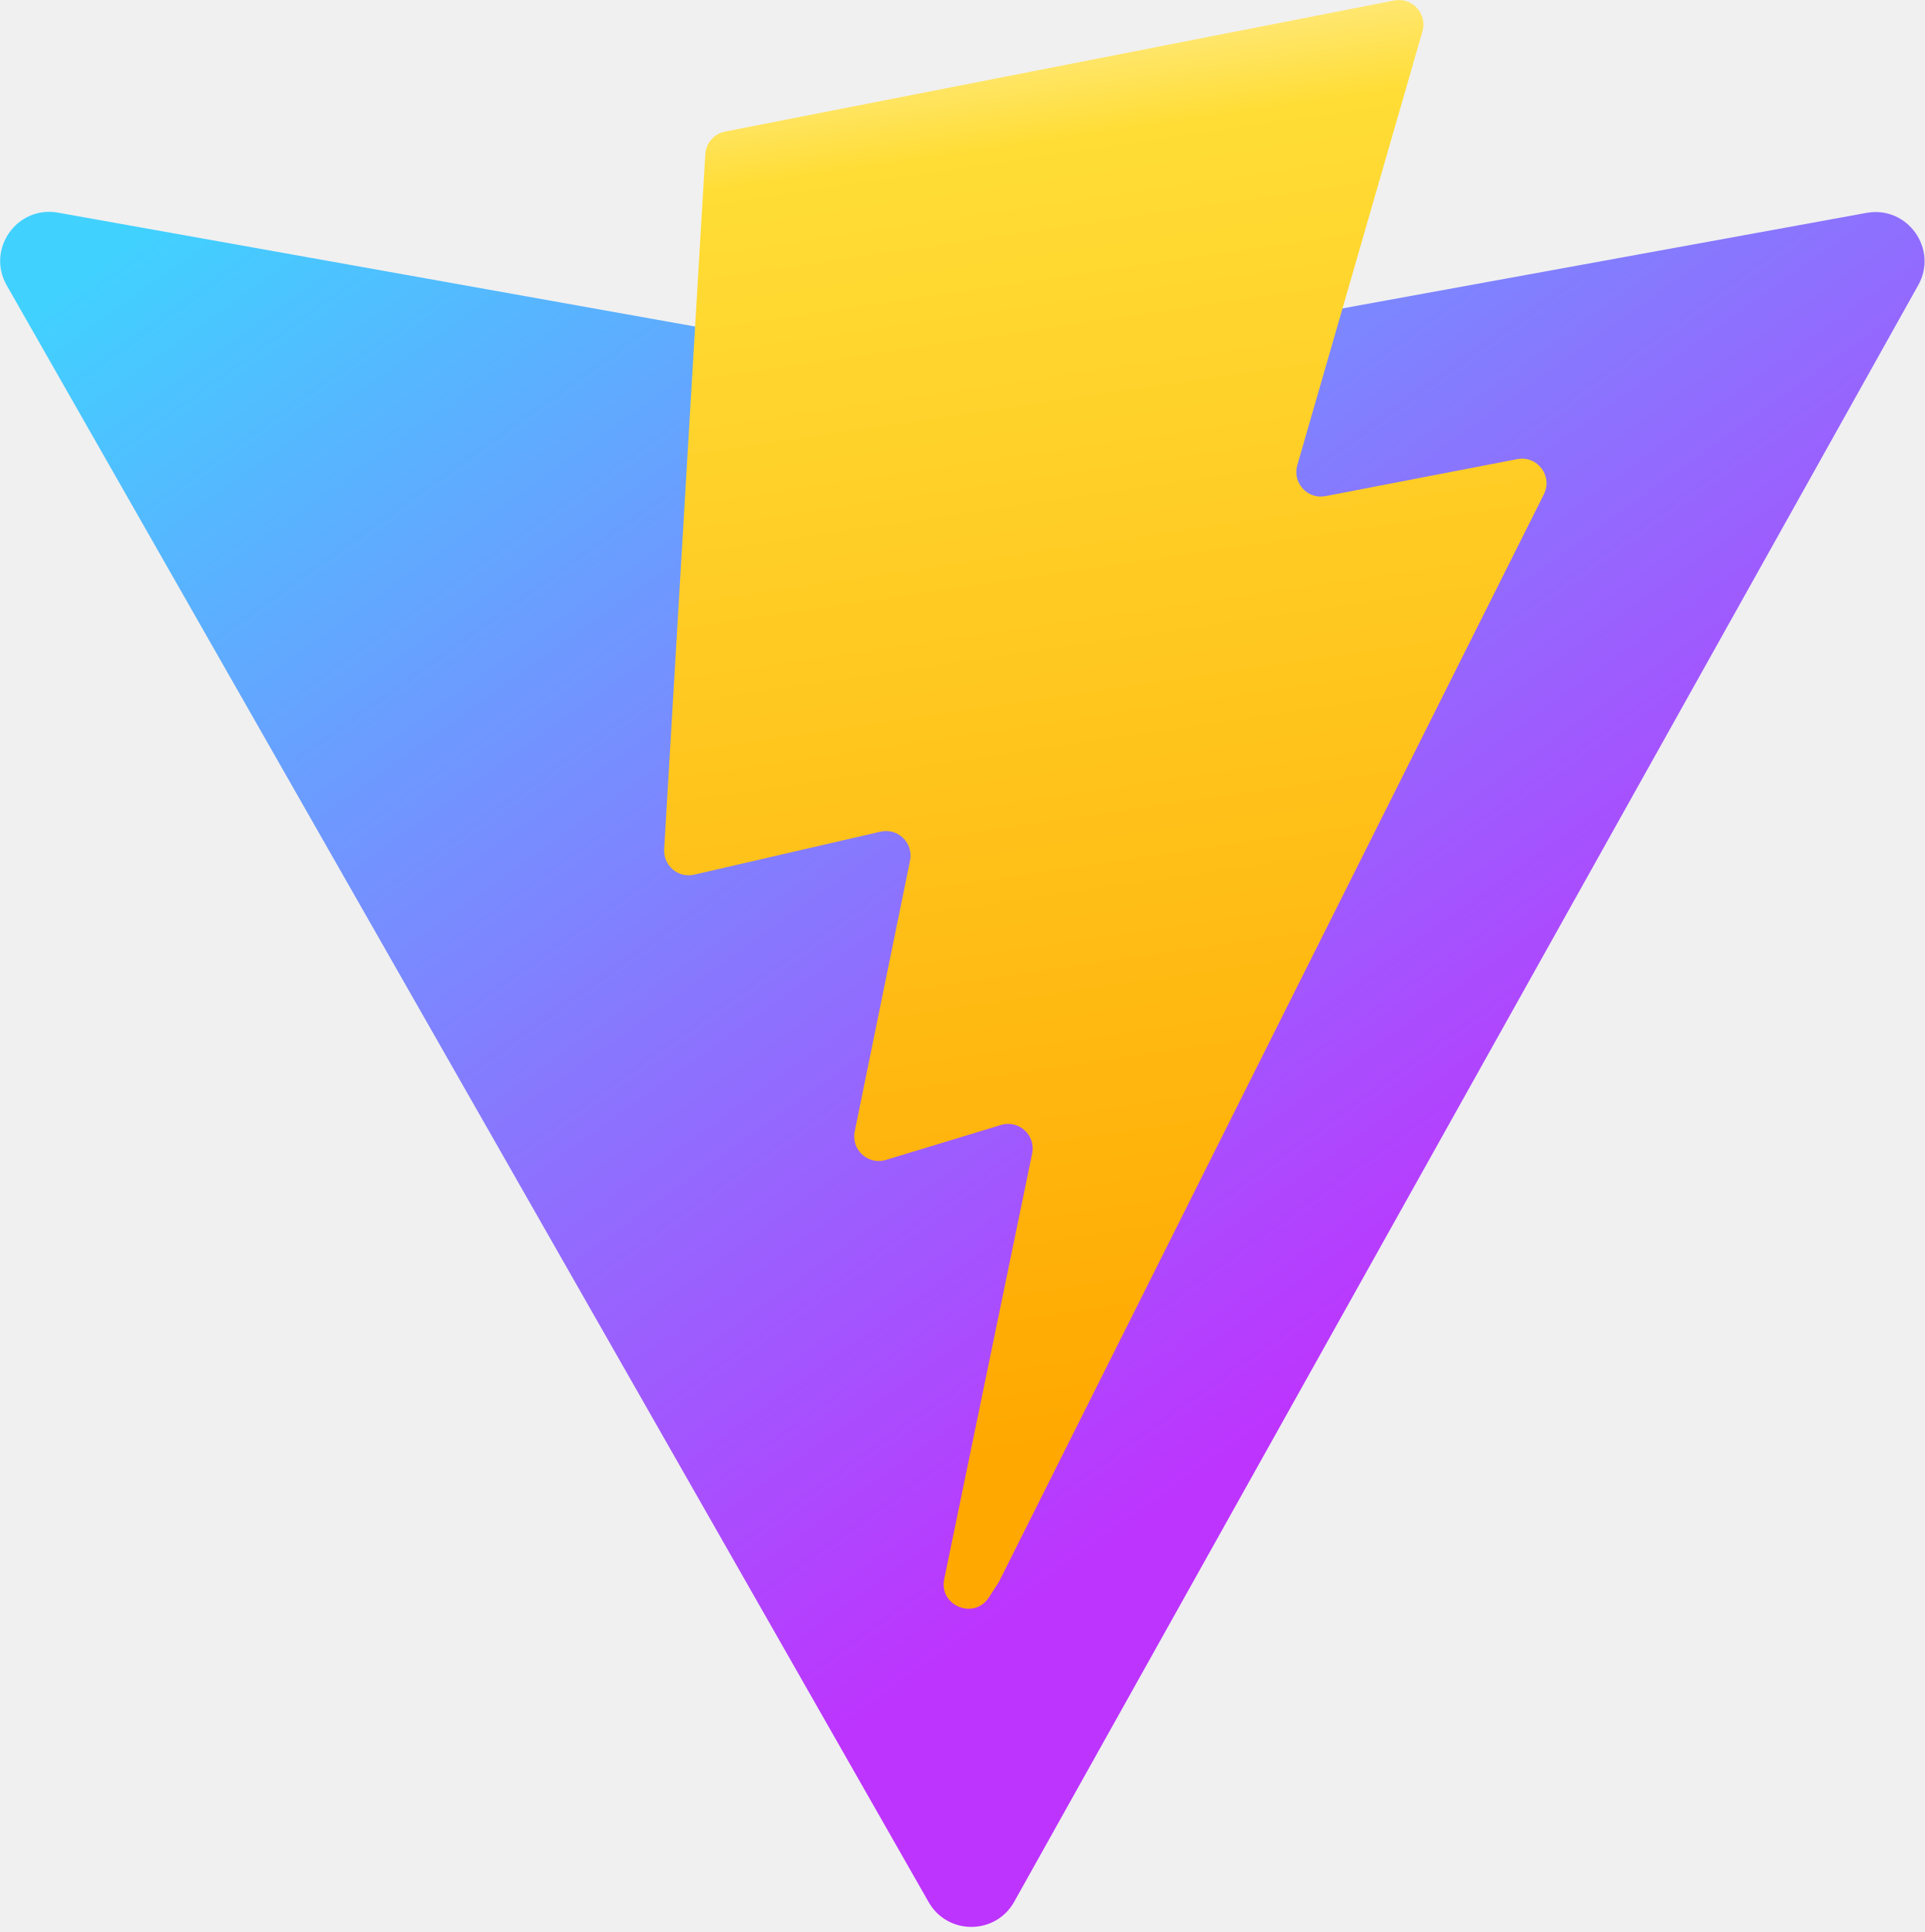
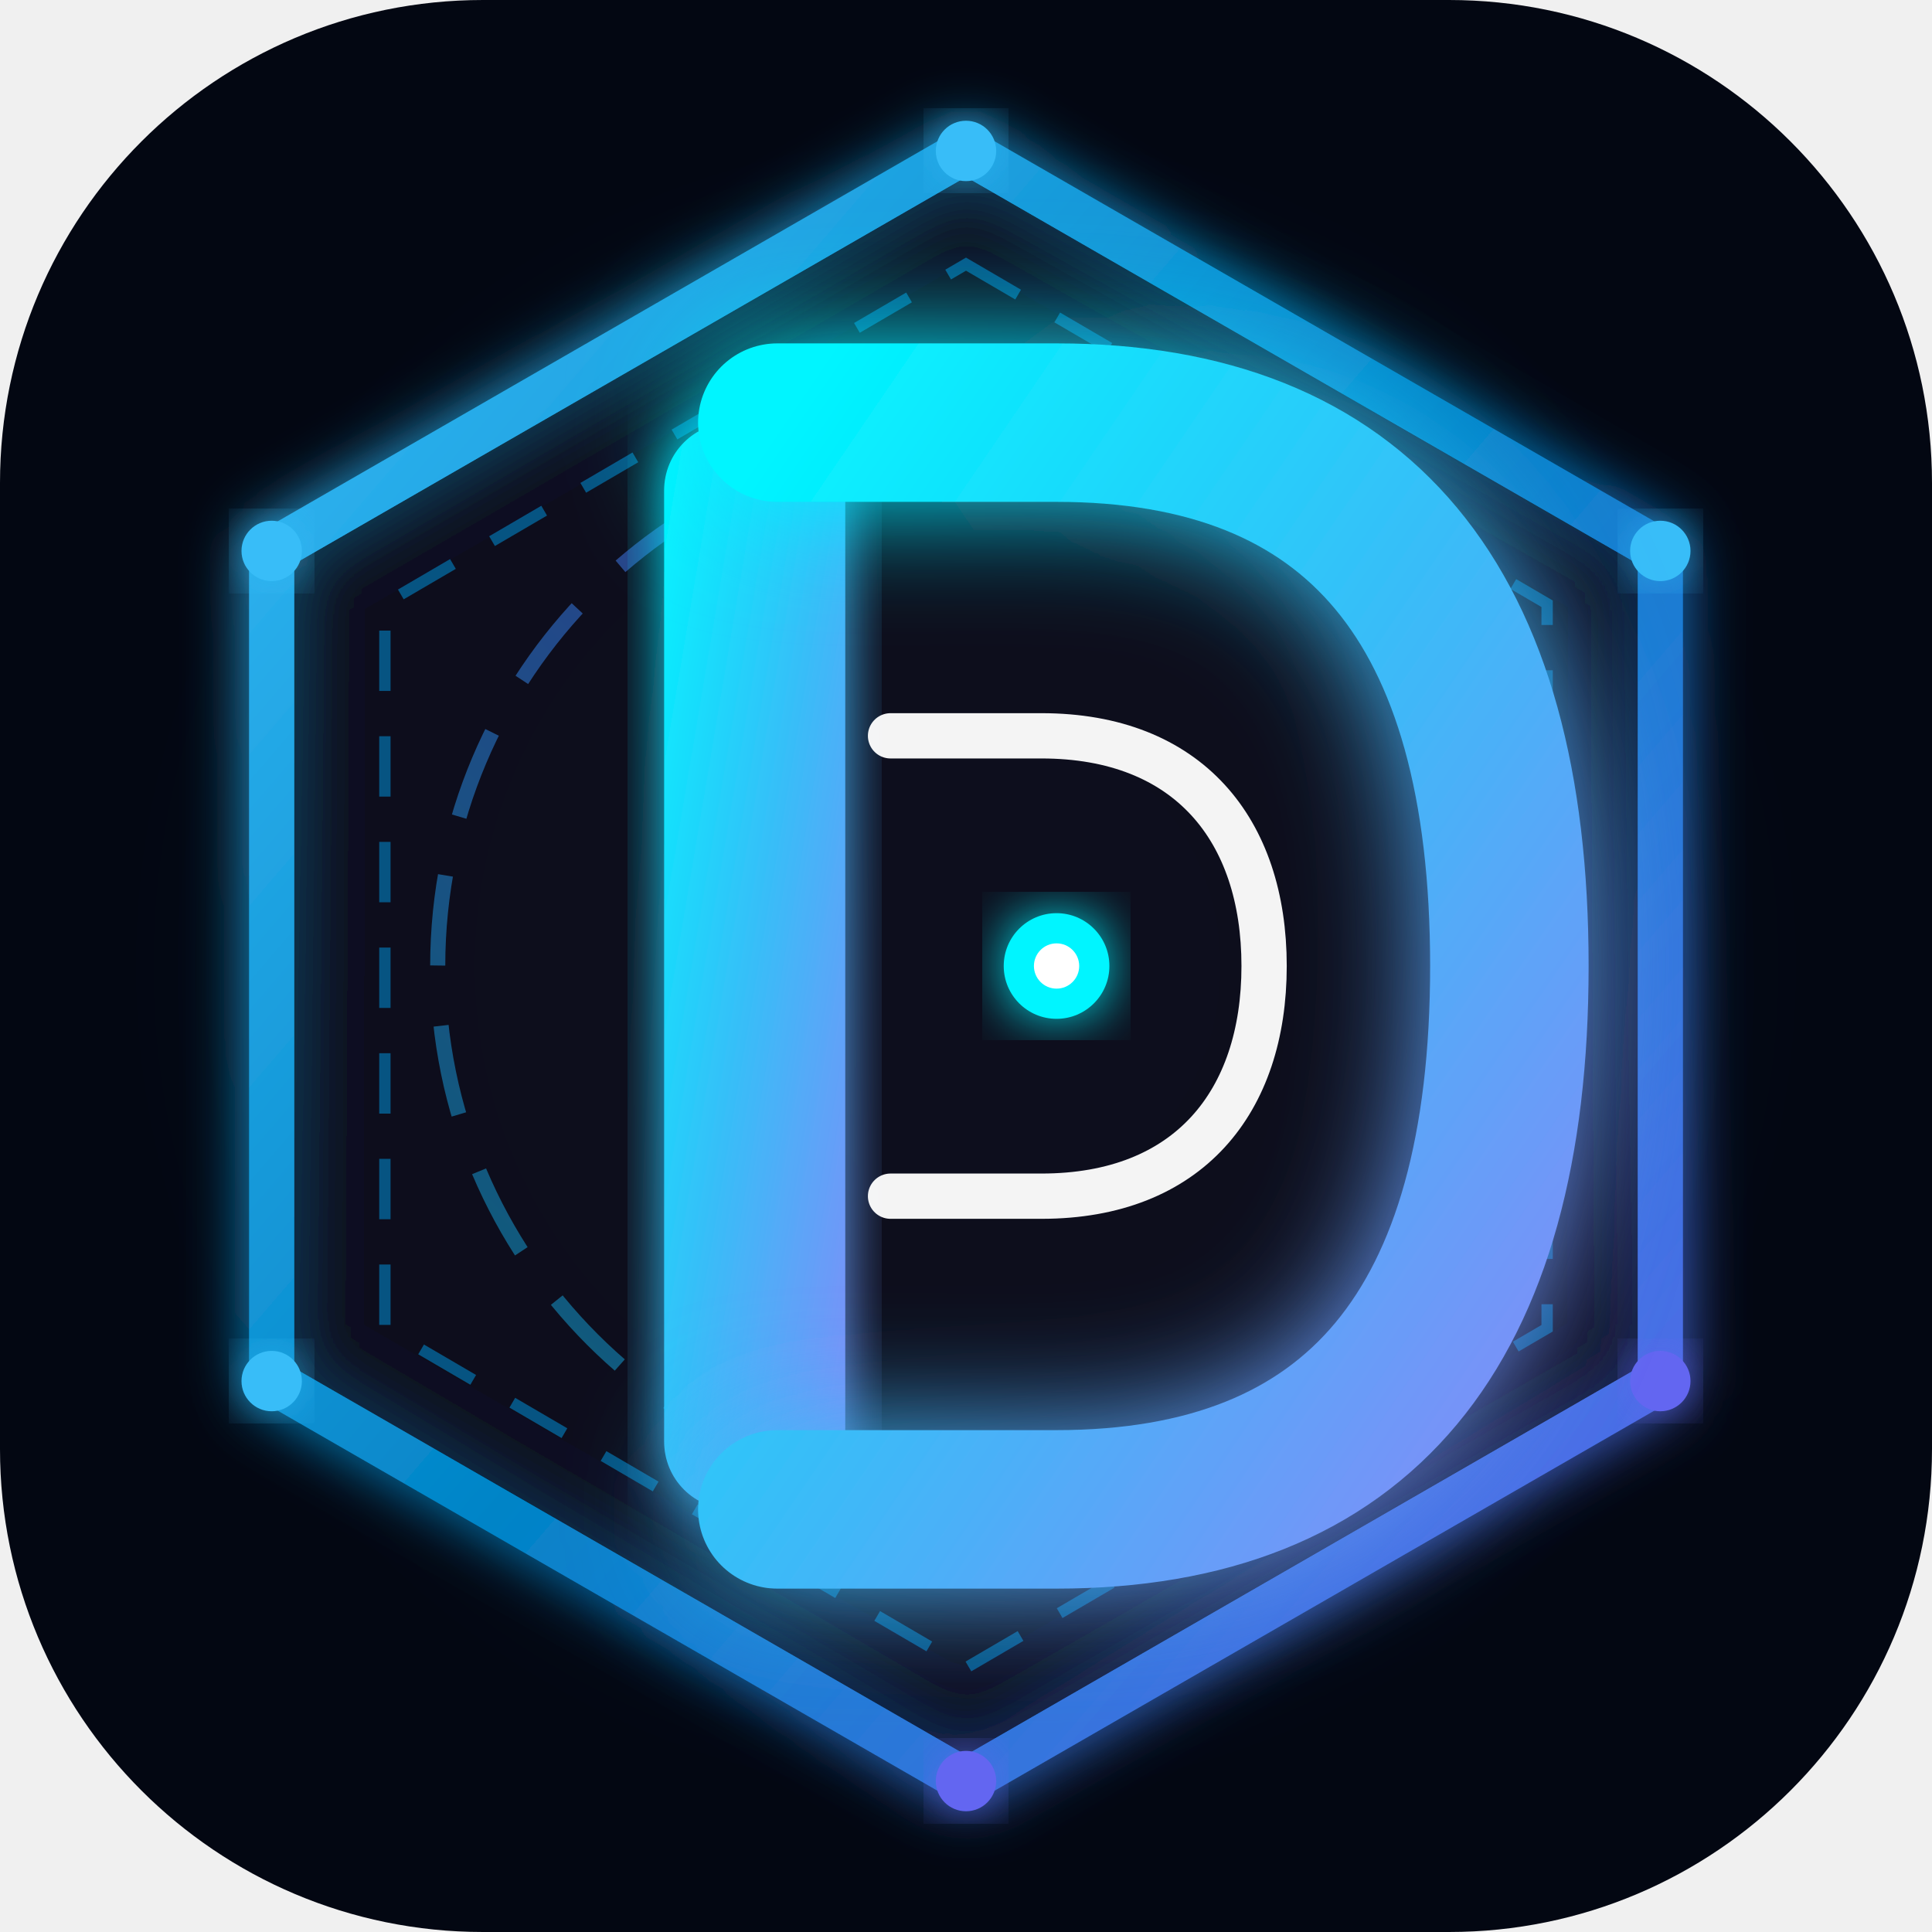
- <svg xmlns="http://www.w3.org/2000/svg" aria-hidden="true" role="img" class="iconify iconify--logos" width="31.88" height="32" preserveAspectRatio="xMidYMid meet" viewBox="0 0 256 257">
+ <svg xmlns="http://www.w3.org/2000/svg" viewBox="0 0 512 512" width="100%" height="100%" fill="none">
  <defs>
-     <linearGradient id="IconifyId1813088fe1fbc01fb466" x1="-.828%" x2="57.636%" y1="7.652%" y2="78.411%">
-       <stop offset="0%" stop-color="#41D1FF" />
-       <stop offset="100%" stop-color="#BD34FE" />
+     <radialGradient id="bg-glow" cx="50%" cy="50%" r="50%" fx="50%" fy="50%">
+       <stop offset="0%" stop-color="#0ea5e9" stop-opacity="0.35" />
+       <stop offset="60%" stop-color="#0284c7" stop-opacity="0.1" />
+       <stop offset="100%" stop-color="#030712" stop-opacity="0" />
+     </radialGradient>
+     <linearGradient id="hex-grad" x1="0%" y1="0%" x2="100%" y2="100%">
+       <stop offset="0%" stop-color="#38bdf8" />
+       <stop offset="50%" stop-color="#0284c7" />
+       <stop offset="100%" stop-color="#6366f1" />
    </linearGradient>
-     <linearGradient id="IconifyId1813088fe1fbc01fb467" x1="43.376%" x2="50.316%" y1="2.242%" y2="89.03%">
-       <stop offset="0%" stop-color="#FFEA83" />
-       <stop offset="8.333%" stop-color="#FFDD35" />
-       <stop offset="100%" stop-color="#FFA800" />
+     <linearGradient id="core-grad" x1="0%" y1="0%" x2="100%" y2="100%">
+       <stop offset="0%" stop-color="#00f5ff" />
+       <stop offset="50%" stop-color="#38bdf8" />
+       <stop offset="100%" stop-color="#818cf8" />
    </linearGradient>
+     <linearGradient id="accent-grad" x1="0%" y1="100%" x2="100%" y2="0%">
+       <stop offset="0%" stop-color="#06b6d4" />
+       <stop offset="50%" stop-color="#3b82f6" />
+       <stop offset="100%" stop-color="#a855f7" />
+     </linearGradient>
+     <filter id="glow" x="-20%" y="-20%" width="140%" height="140%">
+       <feGaussianBlur stdDeviation="8" result="blur" />
+       <feComposite in="SourceGraphic" in2="blur" operator="over" />
+     </filter>
+     <filter id="intense-glow" x="-30%" y="-30%" width="160%" height="160%">
+       <feGaussianBlur stdDeviation="16" result="blur" />
+       <feComposite in="SourceGraphic" in2="blur" operator="over" />
+     </filter>
  </defs>
-   <path fill="url(#IconifyId1813088fe1fbc01fb466)" d="M255.153 37.938L134.897 252.976c-2.483 4.44-8.862 4.466-11.382.048L.875 37.958c-2.746-4.814 1.371-10.646 6.827-9.67l120.385 21.517a6.537 6.537 0 0 0 2.322-.004l117.867-21.483c5.438-.991 9.574 4.796 6.877 9.62Z" />
-   <path fill="url(#IconifyId1813088fe1fbc01fb467)" d="M185.432.063L96.44 17.501a3.268 3.268 0 0 0-2.634 3.014l-5.474 92.456a3.268 3.268 0 0 0 3.997 3.378l24.777-5.718c2.318-.535 4.413 1.507 3.936 3.838l-7.361 36.047c-.495 2.426 1.782 4.5 4.151 3.78l15.304-4.649c2.372-.72 4.652 1.36 4.15 3.788l-11.698 56.621c-.732 3.542 3.979 5.473 5.943 2.437l1.313-2.028l72.516-144.72c1.215-2.423-.88-5.186-3.54-4.672l-25.505 4.922c-2.396.462-4.435-1.77-3.759-4.114l16.646-57.705c.677-2.35-1.37-4.583-3.769-4.113Z" />
+   <rect width="512" height="512" rx="128" fill="#030712" />
+   <circle cx="256" cy="256" r="230" fill="url(#bg-glow)" />
+   <polygon points="256,40 440,146 440,366 256,472 72,366 72,146" stroke="url(#hex-grad)" stroke-width="12" stroke-linecap="round" stroke-linejoin="round" fill="#080e1a" fill-opacity="0.85" filter="url(#glow)" />
+   <polygon points="256,70 410,160 410,352 256,442 102,352 102,160" stroke="#0284c7" stroke-width="3" stroke-dasharray="16 12" stroke-opacity="0.6" fill="none" />
+   <circle cx="256" cy="40" r="8" fill="#38bdf8" filter="url(#glow)" />
+   <circle cx="440" cy="146" r="8" fill="#38bdf8" filter="url(#glow)" />
+   <circle cx="440" cy="366" r="8" fill="#6366f1" filter="url(#glow)" />
+   <circle cx="256" cy="472" r="8" fill="#6366f1" filter="url(#glow)" />
+   <circle cx="72" cy="366" r="8" fill="#38bdf8" filter="url(#glow)" />
+   <circle cx="72" cy="146" r="8" fill="#38bdf8" filter="url(#glow)" />
+   <circle cx="256" cy="256" r="140" stroke="url(#accent-grad)" stroke-width="4" stroke-dasharray="24 16" stroke-opacity="0.5" fill="none" />
+   <path d="M176 130 C176 120, 184 112, 194 112 L206 112 C216 112, 224 120, 224 130 L224 382 C224 392, 216 400, 206 400 L194 400 C184 400, 176 392, 176 382 Z" fill="url(#core-grad)" filter="url(#glow)" />
+   <path d="M206 112 L280 112 C360 112, 400 160, 400 256 C400 352, 360 400, 280 400 L206 400" stroke="url(#core-grad)" stroke-width="42" stroke-linecap="round" stroke-linejoin="round" fill="none" filter="url(#intense-glow)" />
+   <path d="M236 195 L276 195 C315 195, 335 220, 335 256 C335 292, 315 317, 276 317 L236 317" stroke="#ffffff" stroke-width="12" stroke-linecap="round" stroke-linejoin="round" fill="none" stroke-opacity="0.95" />
+   <circle cx="280" cy="256" r="14" fill="#00f5ff" filter="url(#glow)" />
+   <circle cx="280" cy="256" r="6" fill="#ffffff" />
</svg>
